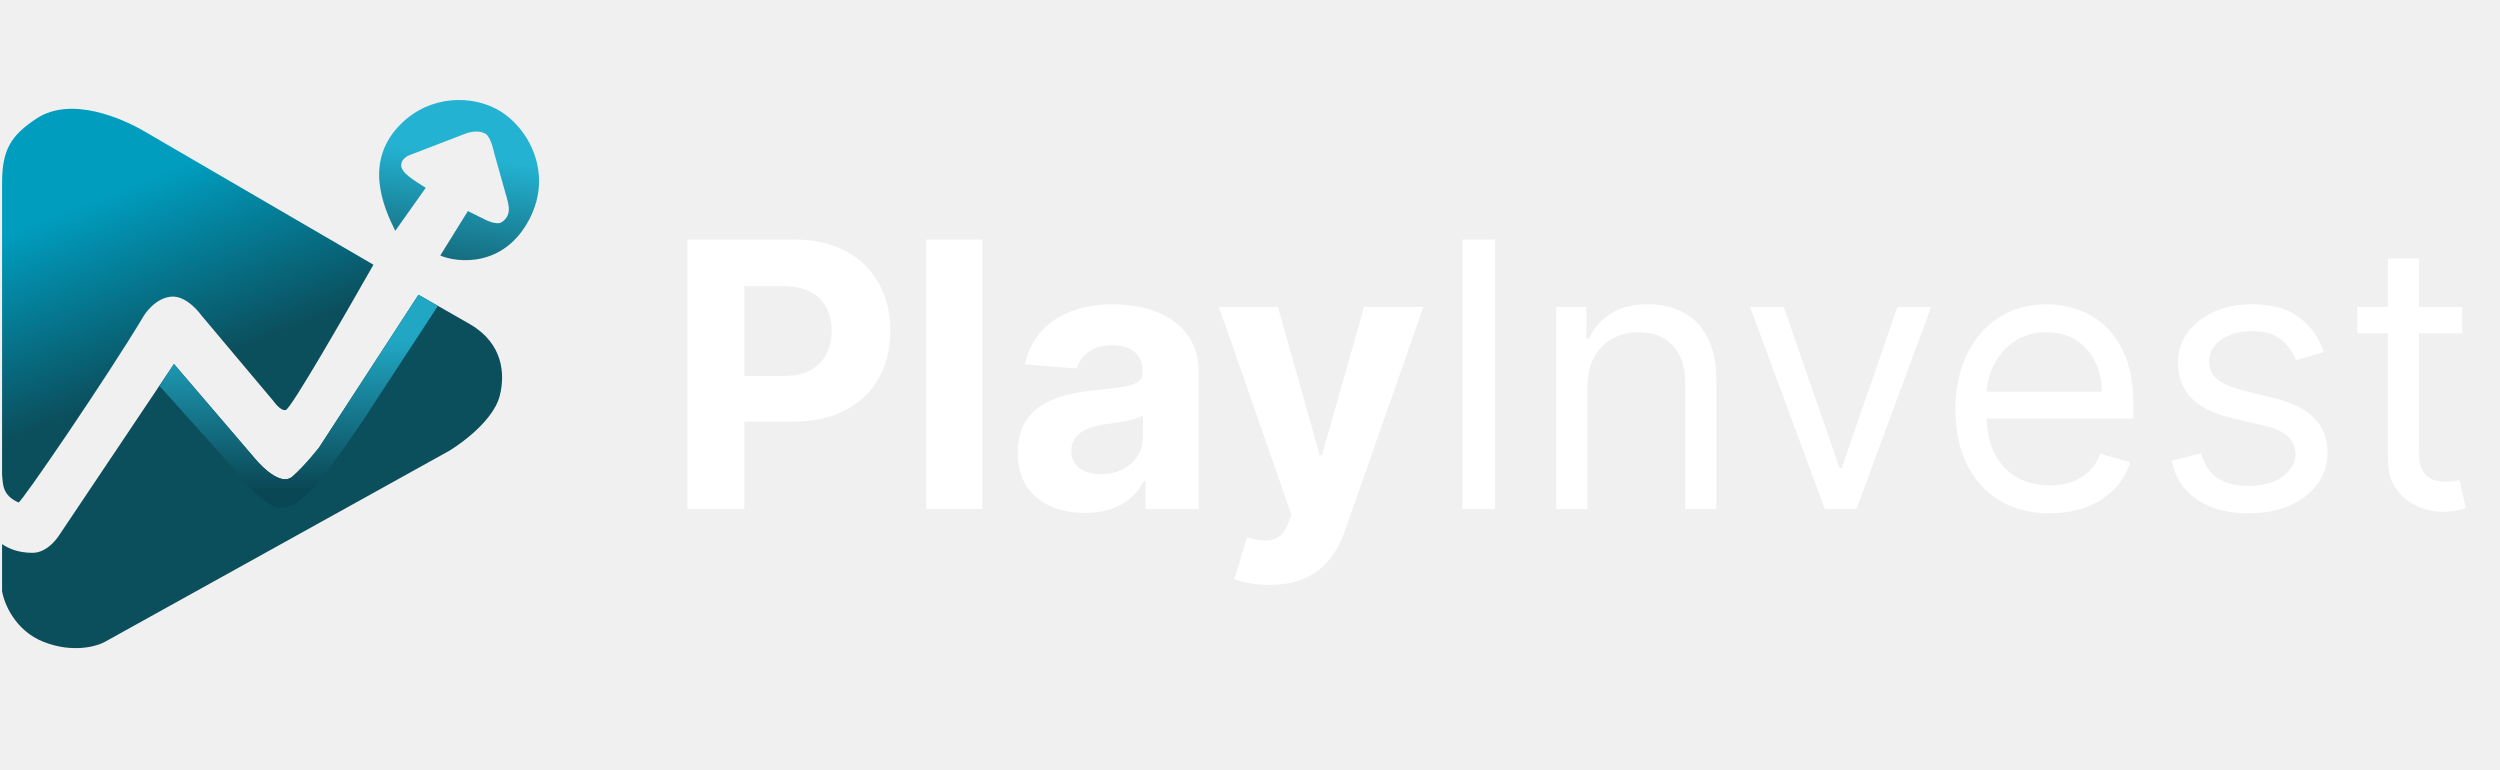
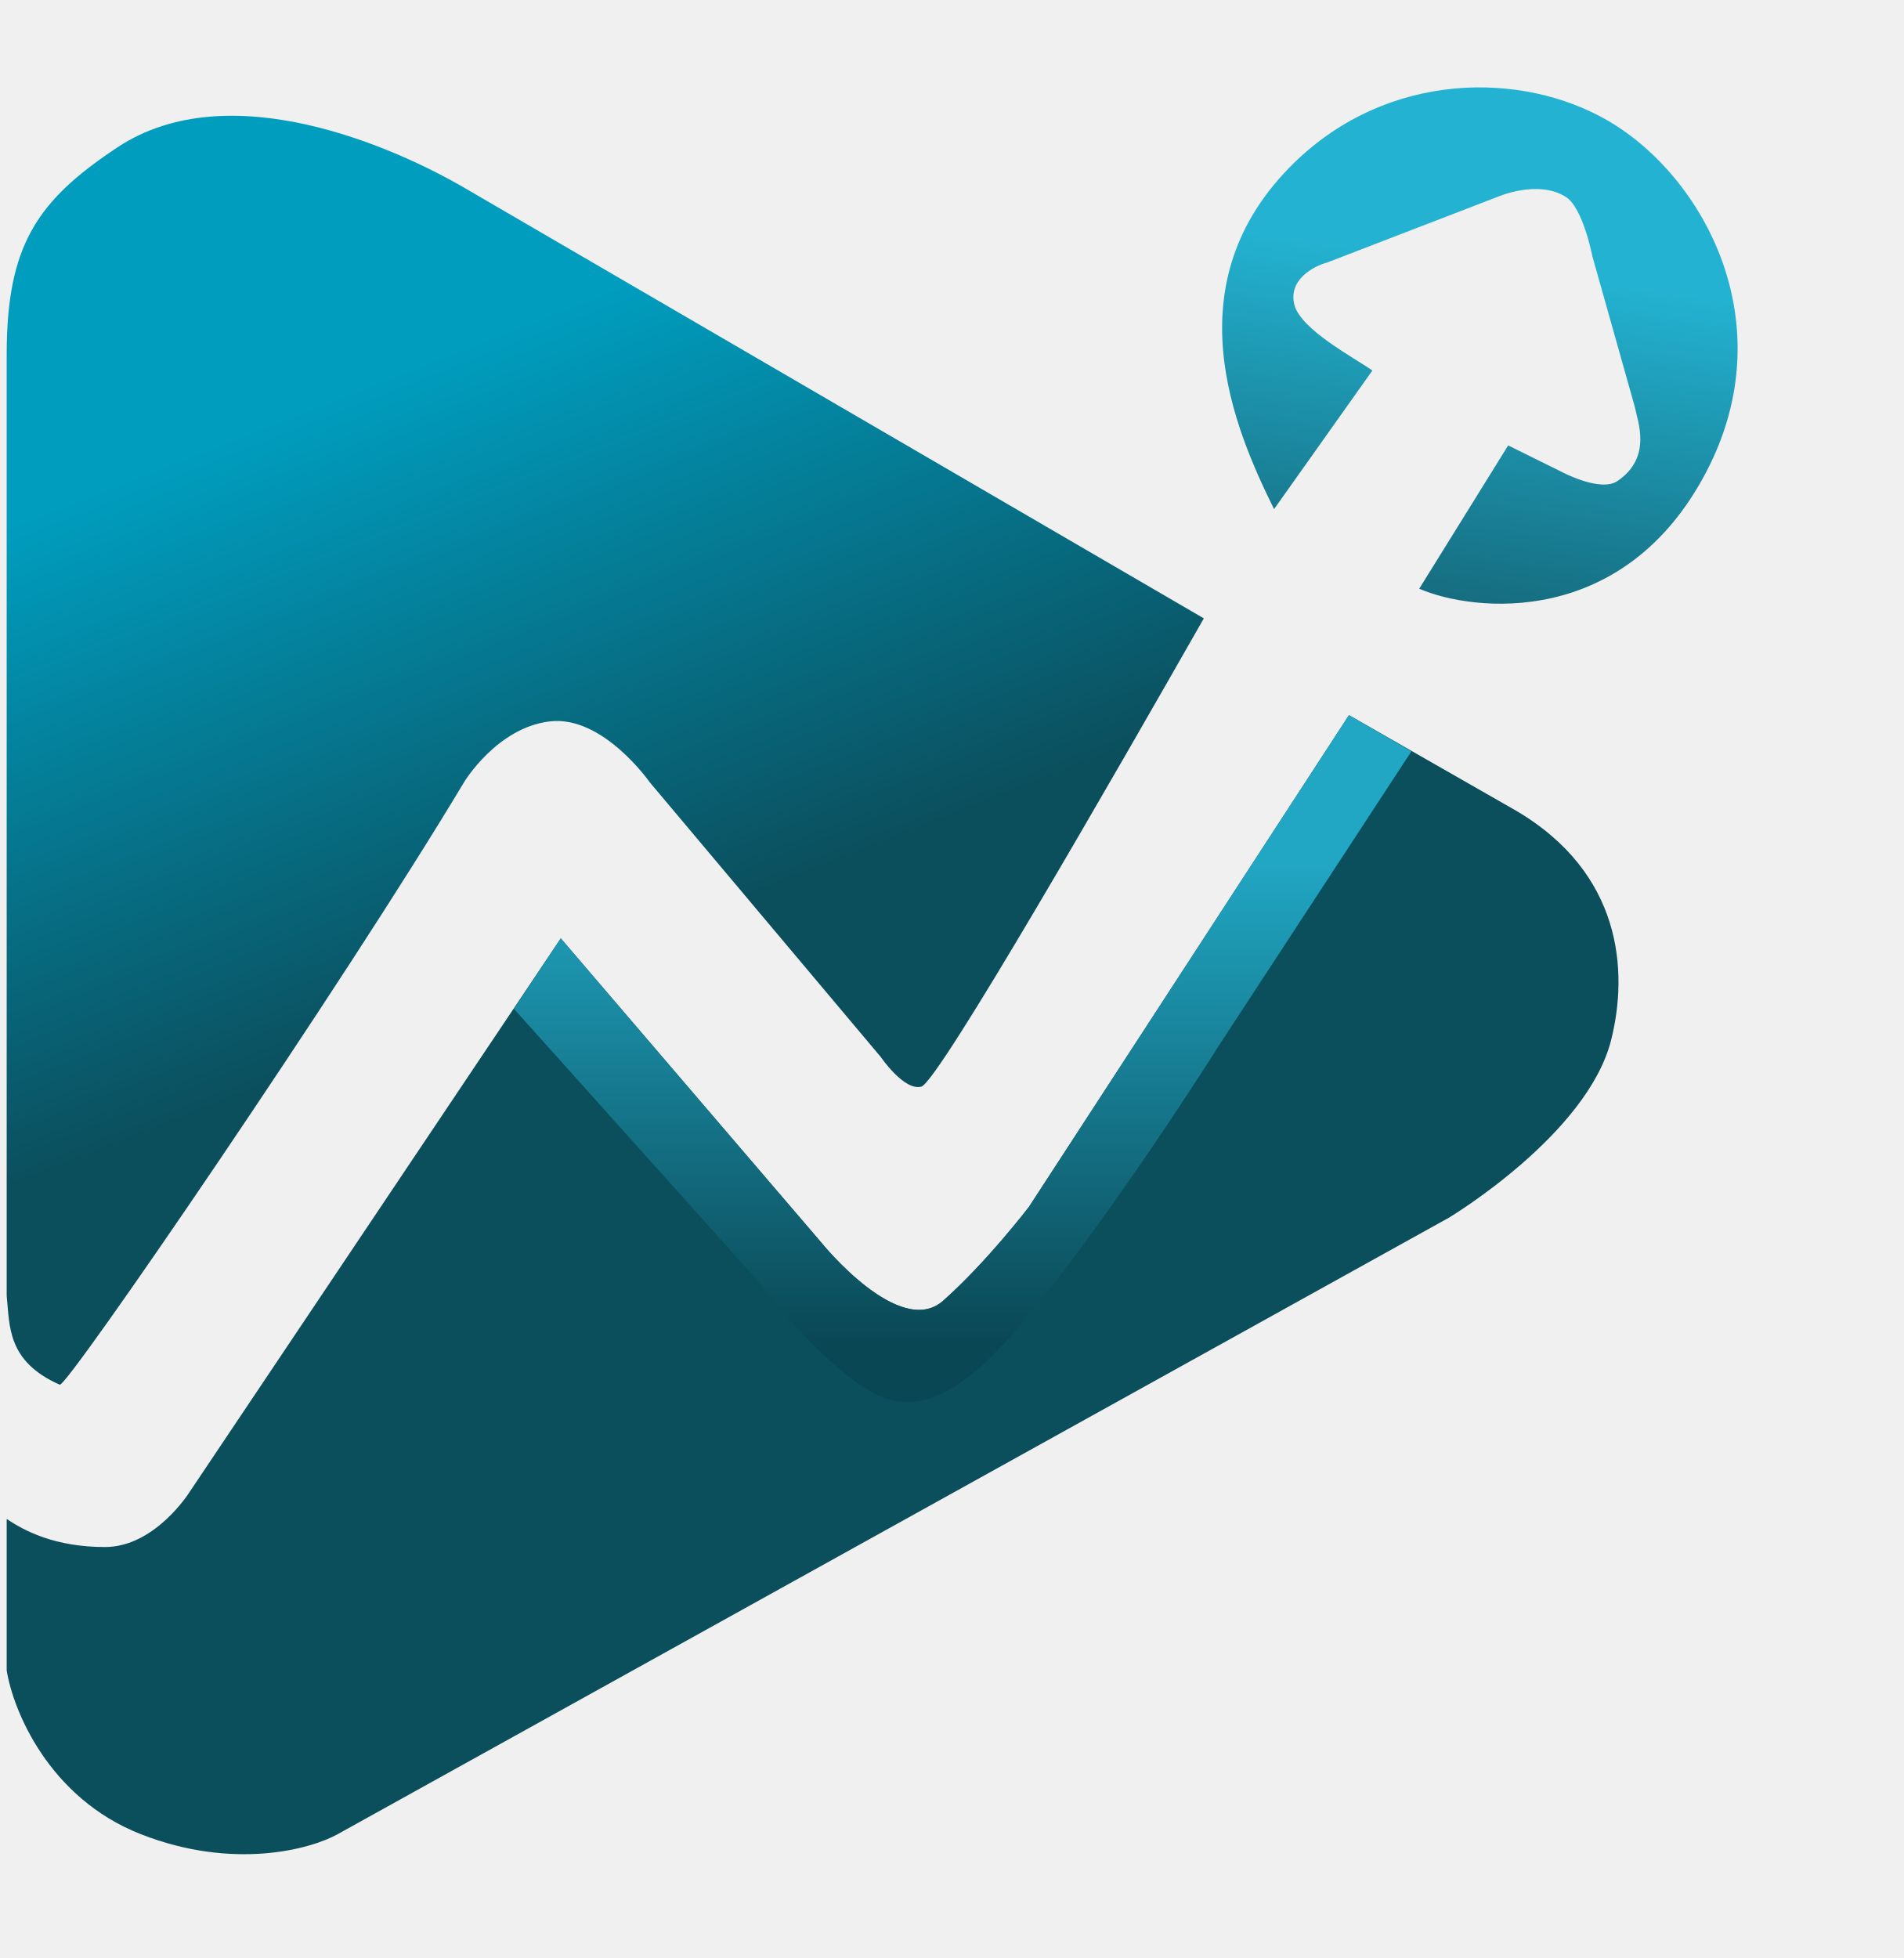
- <svg xmlns="http://www.w3.org/2000/svg" width="1030" height="317" viewBox="0 0 1030 317" fill="none">
-   <path d="M0.855 195.649V75.356C0.855 61.392 4.733 55.671 15.019 48.861C29.405 39.335 50.728 49.024 59.306 54.011L153.864 109.07C142.759 128.554 119.951 168.319 117.757 168.918C115.562 169.516 112.57 165.127 112.57 165.127L83.045 130.017C83.045 130.017 77.061 121.439 70.278 122.237C63.495 123.035 59.306 130.017 59.306 130.017C43.945 155.685 8.55 207.423 7.638 207.02C0.855 204.028 1.254 199.44 0.855 195.649Z" fill="url(#paint0_linear_318_828)" />
-   <path d="M131.521 184.278L172.417 121.439L193.763 133.644C207.328 141.624 208.126 154.155 205.932 162.933C202.899 175.062 185.184 185.675 185.184 185.675L43.147 264.474C39.689 266.402 29.821 269.102 18.011 264.474C6.201 259.846 1.653 248.581 0.855 243.527V224.177C3.116 225.706 7.039 227.767 13.423 227.767C19.807 227.767 24.195 220.785 24.195 220.785L71.674 149.966L104.989 188.867C104.989 188.867 114.964 201.235 120.549 196.284C126.135 191.333 131.521 184.278 131.521 184.278Z" fill="url(#paint1_linear_318_828)" />
-   <path d="M131.519 184.279L172.415 121.439L180.395 126.064L155.857 163.568C155.857 163.568 142.835 184.311 131.519 198.08C125.795 205.046 118.952 211.845 111.969 208.254C104.987 204.663 96.808 193.691 96.808 193.691L65.688 158.98L71.672 149.966L104.987 188.867C104.987 188.867 114.962 201.235 120.547 196.284C126.133 191.333 131.519 184.279 131.519 184.279Z" fill="url(#paint2_linear_318_828)" />
-   <path d="M192.765 86.963L181.394 105.28C188.309 108.272 207.616 110.41 218.1 90.318C228.075 71.204 217.639 52.513 205.532 45.469C194.56 39.085 177.466 39.092 165.434 50.819C149.675 66.18 157.787 84.865 162.841 95.106L175.409 77.388C173.148 75.792 166.232 72.165 165.434 68.973C164.636 65.781 167.895 64.052 169.624 63.587L191.368 55.208C191.368 55.208 196.555 52.923 200.146 55.208C202.34 56.604 203.537 62.825 203.537 62.825L208.923 81.94C209.322 83.935 211.198 88.483 206.729 91.515C204.535 93.004 199.547 90.318 199.547 90.318L192.765 86.963Z" fill="url(#paint3_linear_318_828)" />
-   <path d="M283.192 209.74V98.689H327.005C335.428 98.689 342.604 100.297 348.532 103.515C354.461 106.696 358.979 111.124 362.088 116.8C365.233 122.439 366.806 128.946 366.806 136.32C366.806 143.695 365.215 150.202 362.034 155.841C358.853 161.48 354.244 165.873 348.207 169.018C342.206 172.163 334.94 173.735 326.409 173.735H298.483V154.919H322.613C327.132 154.919 330.855 154.142 333.783 152.588C336.747 150.997 338.953 148.81 340.399 146.027C341.881 143.207 342.622 139.971 342.622 136.32C342.622 132.633 341.881 129.416 340.399 126.668C338.953 123.885 336.747 121.734 333.783 120.216C330.819 118.661 327.059 117.884 322.505 117.884H306.671V209.74H283.192ZM404.722 98.689V209.74H381.622V98.689H404.722ZM446.976 211.312C441.662 211.312 436.927 210.391 432.769 208.547C428.612 206.667 425.323 203.902 422.901 200.251C420.515 196.564 419.322 191.973 419.322 186.478C419.322 181.851 420.171 177.965 421.87 174.82C423.569 171.675 425.883 169.144 428.811 167.228C431.739 165.312 435.065 163.866 438.788 162.89C442.548 161.914 446.488 161.227 450.609 160.83C455.453 160.324 459.357 159.854 462.322 159.42C465.286 158.95 467.437 158.263 468.774 157.359C470.112 156.456 470.781 155.118 470.781 153.347V153.021C470.781 149.587 469.696 146.93 467.527 145.05C465.394 143.171 462.358 142.231 458.418 142.231C454.26 142.231 450.953 143.153 448.495 144.996C446.036 146.804 444.41 149.081 443.614 151.829L422.25 150.093C423.334 145.032 425.467 140.658 428.648 136.971C431.83 133.248 435.933 130.392 440.957 128.404C446.018 126.379 451.874 125.367 458.526 125.367C463.153 125.367 467.581 125.909 471.811 126.994C476.077 128.078 479.854 129.759 483.144 132.037C486.47 134.314 489.09 137.242 491.006 140.821C492.922 144.364 493.88 148.611 493.88 153.564V209.74H471.974V198.19H471.323C469.985 200.793 468.196 203.088 465.955 205.077C463.713 207.029 461.02 208.565 457.875 209.686C454.73 210.77 451.097 211.312 446.976 211.312ZM453.592 195.371C456.99 195.371 459.99 194.702 462.593 193.364C465.196 191.991 467.238 190.147 468.72 187.833C470.202 185.52 470.943 182.899 470.943 179.971V171.132C470.22 171.602 469.226 172.036 467.961 172.434C466.732 172.795 465.34 173.139 463.786 173.464C462.231 173.753 460.677 174.024 459.122 174.277C457.568 174.494 456.158 174.693 454.893 174.874C452.182 175.271 449.814 175.904 447.79 176.772C445.765 177.639 444.193 178.814 443.072 180.296C441.951 181.742 441.391 183.55 441.391 185.719C441.391 188.864 442.53 191.268 444.807 192.93C447.121 194.557 450.049 195.371 453.592 195.371ZM523.08 240.973C520.152 240.973 517.404 240.738 514.838 240.268C512.307 239.834 510.211 239.274 508.548 238.587L513.753 221.344C516.465 222.175 518.905 222.627 521.074 222.7C523.279 222.772 525.177 222.266 526.767 221.181C528.394 220.097 529.713 218.253 530.726 215.65L532.081 212.126L502.204 126.452H526.496L543.739 187.617H544.607L562.013 126.452H586.468L554.096 218.741C552.542 223.224 550.427 227.128 547.752 230.454C545.113 233.816 541.769 236.4 537.72 238.208C533.672 240.051 528.792 240.973 523.08 240.973ZM615.966 98.689V209.74H602.518V98.689H615.966ZM653.991 159.637V209.74H641.194V126.452H653.557V139.465H654.641C656.594 135.236 659.558 131.838 663.534 129.271C667.511 126.668 672.644 125.367 678.934 125.367C684.573 125.367 689.508 126.524 693.737 128.837C697.967 131.115 701.256 134.585 703.606 139.248C705.956 143.876 707.131 149.732 707.131 156.817V209.74H694.334V157.685C694.334 151.142 692.635 146.045 689.237 142.393C685.838 138.706 681.175 136.863 675.247 136.863C671.162 136.863 667.511 137.748 664.293 139.52C661.112 141.291 658.6 143.876 656.756 147.274C654.913 150.672 653.991 154.793 653.991 159.637ZM795.638 126.452L764.839 209.74H751.825L721.025 126.452H734.907L757.898 192.822H758.766L781.757 126.452H795.638ZM844.467 211.475C836.442 211.475 829.519 209.704 823.699 206.161C817.915 202.582 813.451 197.594 810.306 191.195C807.197 184.761 805.642 177.278 805.642 168.746C805.642 160.215 807.197 152.696 810.306 146.189C813.451 139.646 817.825 134.549 823.428 130.898C829.067 127.211 835.646 125.367 843.166 125.367C847.503 125.367 851.787 126.09 856.017 127.536C860.246 128.982 864.096 131.332 867.566 134.585C871.037 137.803 873.802 142.068 875.863 147.382C877.923 152.696 878.954 159.239 878.954 167.011V172.434H814.752V161.372H865.94C865.94 156.673 865 152.479 863.12 148.792C861.276 145.105 858.638 142.195 855.203 140.062C851.805 137.929 847.793 136.863 843.166 136.863C838.068 136.863 833.658 138.128 829.935 140.658C826.248 143.153 823.41 146.406 821.422 150.419C819.433 154.431 818.439 158.733 818.439 163.324V170.699C818.439 176.989 819.524 182.321 821.693 186.695C823.898 191.033 826.953 194.34 830.857 196.618C834.761 198.859 839.298 199.98 844.467 199.98C847.829 199.98 850.865 199.51 853.577 198.57C856.324 197.594 858.692 196.148 860.68 194.232C862.668 192.28 864.205 189.858 865.289 186.966L877.652 190.436C876.351 194.63 874.164 198.317 871.091 201.498C868.018 204.643 864.223 207.101 859.704 208.872C855.185 210.608 850.106 211.475 844.467 211.475ZM957.416 145.105L945.92 148.358C945.197 146.442 944.131 144.581 942.721 142.773C941.348 140.929 939.468 139.411 937.082 138.218C934.696 137.025 931.641 136.429 927.918 136.429C922.821 136.429 918.573 137.604 915.175 139.953C911.813 142.267 910.132 145.213 910.132 148.792C910.132 151.973 911.289 154.486 913.603 156.329C915.916 158.173 919.531 159.709 924.448 160.938L936.811 163.975C944.258 165.782 949.807 168.548 953.458 172.271C957.109 175.958 958.934 180.712 958.934 186.532C958.934 191.304 957.561 195.569 954.813 199.329C952.102 203.088 948.306 206.053 943.426 208.222C938.546 210.391 932.87 211.475 926.4 211.475C917.905 211.475 910.874 209.632 905.306 205.944C899.739 202.257 896.215 196.871 894.733 189.785L906.879 186.749C908.036 191.231 910.223 194.593 913.44 196.835C916.694 199.076 920.941 200.197 926.183 200.197C932.147 200.197 936.883 198.931 940.39 196.401C943.932 193.834 945.704 190.762 945.704 187.183C945.704 184.291 944.691 181.869 942.667 179.917C940.643 177.928 937.534 176.446 933.34 175.47L919.459 172.217C911.831 170.409 906.228 167.608 902.65 163.812C899.107 159.98 897.336 155.19 897.336 149.443C897.336 144.743 898.655 140.586 901.294 136.971C903.969 133.356 907.602 130.518 912.193 128.458C916.82 126.397 922.062 125.367 927.918 125.367C936.16 125.367 942.631 127.175 947.33 130.79C952.066 134.404 955.428 139.176 957.416 145.105ZM1014.42 126.452V137.296H971.257V126.452H1014.42ZM983.837 106.497H996.634V185.881C996.634 189.496 997.158 192.207 998.206 194.015C999.291 195.786 1000.66 196.979 1002.33 197.594C1004.03 198.172 1005.82 198.461 1007.7 198.461C1009.11 198.461 1010.26 198.389 1011.17 198.244C1012.07 198.064 1012.79 197.919 1013.33 197.811L1015.94 209.306C1015.07 209.632 1013.86 209.957 1012.3 210.282C1010.75 210.644 1008.78 210.824 1006.39 210.824C1002.78 210.824 999.236 210.047 995.766 208.493C992.332 206.938 989.476 204.571 987.199 201.389C984.957 198.208 983.837 194.196 983.837 189.352V106.497Z" fill="white" />
+ <svg xmlns="http://www.w3.org/2000/svg" fill="none" viewBox="0 30.032 243.333 250.263" style="max-height: 500px" width="243.333" height="250.263">
+   <path fill="url(#paint0_linear_318_828)" d="M0.855 195.649V75.356C0.855 61.392 4.733 55.671 15.019 48.861C29.405 39.335 50.728 49.024 59.306 54.011L153.864 109.07C142.759 128.554 119.951 168.319 117.757 168.918C115.562 169.516 112.57 165.127 112.57 165.127L83.045 130.017C83.045 130.017 77.061 121.439 70.278 122.237C63.495 123.035 59.306 130.017 59.306 130.017C43.945 155.685 8.55 207.423 7.638 207.02C0.855 204.028 1.254 199.44 0.855 195.649Z" />
+   <path fill="url(#paint1_linear_318_828)" d="M131.521 184.278L172.417 121.439L193.763 133.644C207.328 141.624 208.126 154.155 205.932 162.933C202.899 175.062 185.184 185.675 185.184 185.675L43.147 264.474C39.689 266.402 29.821 269.102 18.011 264.474C6.201 259.846 1.653 248.581 0.855 243.527V224.177C3.116 225.706 7.039 227.767 13.423 227.767C19.807 227.767 24.195 220.785 24.195 220.785L71.674 149.966L104.989 188.867C104.989 188.867 114.964 201.235 120.549 196.284C126.135 191.333 131.521 184.278 131.521 184.278Z" />
+   <path fill="url(#paint2_linear_318_828)" d="M131.519 184.279L172.415 121.439L180.395 126.064L155.857 163.568C155.857 163.568 142.835 184.311 131.519 198.08C125.795 205.046 118.952 211.845 111.969 208.254C104.987 204.663 96.808 193.691 96.808 193.691L65.688 158.98L71.672 149.966L104.987 188.867C104.987 188.867 114.962 201.235 120.547 196.284C126.133 191.333 131.519 184.279 131.519 184.279Z" />
+   <path fill="url(#paint3_linear_318_828)" d="M192.765 86.963L181.394 105.28C188.309 108.272 207.616 110.41 218.1 90.318C228.075 71.204 217.639 52.513 205.532 45.469C194.56 39.085 177.466 39.092 165.434 50.819C149.675 66.18 157.787 84.865 162.841 95.106L175.409 77.388C173.148 75.792 166.232 72.165 165.434 68.973C164.636 65.781 167.895 64.052 169.624 63.587L191.368 55.208C191.368 55.208 196.555 52.923 200.146 55.208C202.34 56.604 203.537 62.825 203.537 62.825L208.923 81.94C209.322 83.935 211.198 88.483 206.729 91.515C204.535 93.004 199.547 90.318 199.547 90.318L192.765 86.963Z" />
+   <path fill="white" d="M283.192 209.74V98.689H327.005C335.428 98.689 342.604 100.297 348.532 103.515C354.461 106.696 358.979 111.124 362.088 116.8C365.233 122.439 366.806 128.946 366.806 136.32C366.806 143.695 365.215 150.202 362.034 155.841C358.853 161.48 354.244 165.873 348.207 169.018C342.206 172.163 334.94 173.735 326.409 173.735H298.483V154.919H322.613C327.132 154.919 330.855 154.142 333.783 152.588C336.747 150.997 338.953 148.81 340.399 146.027C341.881 143.207 342.622 139.971 342.622 136.32C342.622 132.633 341.881 129.416 340.399 126.668C338.953 123.885 336.747 121.734 333.783 120.216C330.819 118.661 327.059 117.884 322.505 117.884H306.671V209.74H283.192ZM404.722 98.689V209.74H381.622V98.689H404.722ZM446.976 211.312C441.662 211.312 436.927 210.391 432.769 208.547C428.612 206.667 425.323 203.902 422.901 200.251C420.515 196.564 419.322 191.973 419.322 186.478C419.322 181.851 420.171 177.965 421.87 174.82C423.569 171.675 425.883 169.144 428.811 167.228C431.739 165.312 435.065 163.866 438.788 162.89C442.548 161.914 446.488 161.227 450.609 160.83C455.453 160.324 459.357 159.854 462.322 159.42C465.286 158.95 467.437 158.263 468.774 157.359C470.112 156.456 470.781 155.118 470.781 153.347V153.021C470.781 149.587 469.696 146.93 467.527 145.05C465.394 143.171 462.358 142.231 458.418 142.231C454.26 142.231 450.953 143.153 448.495 144.996C446.036 146.804 444.41 149.081 443.614 151.829L422.25 150.093C423.334 145.032 425.467 140.658 428.648 136.971C431.83 133.248 435.933 130.392 440.957 128.404C446.018 126.379 451.874 125.367 458.526 125.367C463.153 125.367 467.581 125.909 471.811 126.994C476.077 128.078 479.854 129.759 483.144 132.037C486.47 134.314 489.09 137.242 491.006 140.821C492.922 144.364 493.88 148.611 493.88 153.564V209.74H471.974V198.19H471.323C469.985 200.793 468.196 203.088 465.955 205.077C463.713 207.029 461.02 208.565 457.875 209.686C454.73 210.77 451.097 211.312 446.976 211.312ZM453.592 195.371C456.99 195.371 459.99 194.702 462.593 193.364C465.196 191.991 467.238 190.147 468.72 187.833C470.202 185.52 470.943 182.899 470.943 179.971V171.132C470.22 171.602 469.226 172.036 467.961 172.434C466.732 172.795 465.34 173.139 463.786 173.464C462.231 173.753 460.677 174.024 459.122 174.277C457.568 174.494 456.158 174.693 454.893 174.874C452.182 175.271 449.814 175.904 447.79 176.772C445.765 177.639 444.193 178.814 443.072 180.296C441.951 181.742 441.391 183.55 441.391 185.719C441.391 188.864 442.53 191.268 444.807 192.93C447.121 194.557 450.049 195.371 453.592 195.371ZM523.08 240.973C520.152 240.973 517.404 240.738 514.838 240.268C512.307 239.834 510.211 239.274 508.548 238.587L513.753 221.344C516.465 222.175 518.905 222.627 521.074 222.7C523.279 222.772 525.177 222.266 526.767 221.181C528.394 220.097 529.713 218.253 530.726 215.65L532.081 212.126L502.204 126.452H526.496L543.739 187.617H544.607L562.013 126.452H586.468L554.096 218.741C552.542 223.224 550.427 227.128 547.752 230.454C545.113 233.816 541.769 236.4 537.72 238.208C533.672 240.051 528.792 240.973 523.08 240.973ZM615.966 98.689V209.74H602.518V98.689H615.966ZM653.991 159.637V209.74H641.194V126.452H653.557V139.465H654.641C656.594 135.236 659.558 131.838 663.534 129.271C667.511 126.668 672.644 125.367 678.934 125.367C684.573 125.367 689.508 126.524 693.737 128.837C697.967 131.115 701.256 134.585 703.606 139.248C705.956 143.876 707.131 149.732 707.131 156.817V209.74H694.334V157.685C694.334 151.142 692.635 146.045 689.237 142.393C685.838 138.706 681.175 136.863 675.247 136.863C671.162 136.863 667.511 137.748 664.293 139.52C661.112 141.291 658.6 143.876 656.756 147.274C654.913 150.672 653.991 154.793 653.991 159.637ZM795.638 126.452L764.839 209.74H751.825L721.025 126.452H734.907L757.898 192.822H758.766L781.757 126.452H795.638ZM844.467 211.475C836.442 211.475 829.519 209.704 823.699 206.161C817.915 202.582 813.451 197.594 810.306 191.195C807.197 184.761 805.642 177.278 805.642 168.746C805.642 160.215 807.197 152.696 810.306 146.189C813.451 139.646 817.825 134.549 823.428 130.898C829.067 127.211 835.646 125.367 843.166 125.367C847.503 125.367 851.787 126.09 856.017 127.536C860.246 128.982 864.096 131.332 867.566 134.585C871.037 137.803 873.802 142.068 875.863 147.382C877.923 152.696 878.954 159.239 878.954 167.011V172.434H814.752V161.372H865.94C865.94 156.673 865 152.479 863.12 148.792C861.276 145.105 858.638 142.195 855.203 140.062C851.805 137.929 847.793 136.863 843.166 136.863C838.068 136.863 833.658 138.128 829.935 140.658C826.248 143.153 823.41 146.406 821.422 150.419C819.433 154.431 818.439 158.733 818.439 163.324V170.699C818.439 176.989 819.524 182.321 821.693 186.695C823.898 191.033 826.953 194.34 830.857 196.618C834.761 198.859 839.298 199.98 844.467 199.98C847.829 199.98 850.865 199.51 853.577 198.57C856.324 197.594 858.692 196.148 860.68 194.232C862.668 192.28 864.205 189.858 865.289 186.966L877.652 190.436C876.351 194.63 874.164 198.317 871.091 201.498C868.018 204.643 864.223 207.101 859.704 208.872C855.185 210.608 850.106 211.475 844.467 211.475ZM957.416 145.105L945.92 148.358C945.197 146.442 944.131 144.581 942.721 142.773C941.348 140.929 939.468 139.411 937.082 138.218C934.696 137.025 931.641 136.429 927.918 136.429C922.821 136.429 918.573 137.604 915.175 139.953C911.813 142.267 910.132 145.213 910.132 148.792C910.132 151.973 911.289 154.486 913.603 156.329C915.916 158.173 919.531 159.709 924.448 160.938L936.811 163.975C944.258 165.782 949.807 168.548 953.458 172.271C957.109 175.958 958.934 180.712 958.934 186.532C958.934 191.304 957.561 195.569 954.813 199.329C952.102 203.088 948.306 206.053 943.426 208.222C938.546 210.391 932.87 211.475 926.4 211.475C917.905 211.475 910.874 209.632 905.306 205.944C899.739 202.257 896.215 196.871 894.733 189.785L906.879 186.749C908.036 191.231 910.223 194.593 913.44 196.835C916.694 199.076 920.941 200.197 926.183 200.197C932.147 200.197 936.883 198.931 940.39 196.401C943.932 193.834 945.704 190.762 945.704 187.183C945.704 184.291 944.691 181.869 942.667 179.917C940.643 177.928 937.534 176.446 933.34 175.47L919.459 172.217C911.831 170.409 906.228 167.608 902.65 163.812C899.107 159.98 897.336 155.19 897.336 149.443C897.336 144.743 898.655 140.586 901.294 136.971C903.969 133.356 907.602 130.518 912.193 128.458C916.82 126.397 922.062 125.367 927.918 125.367C936.16 125.367 942.631 127.175 947.33 130.79C952.066 134.404 955.428 139.176 957.416 145.105ZM1014.42 126.452V137.296H971.257V126.452H1014.42ZM983.837 106.497H996.634V185.881C996.634 189.496 997.158 192.207 998.206 194.015C999.291 195.786 1000.66 196.979 1002.33 197.594C1004.03 198.172 1005.82 198.461 1007.7 198.461C1009.11 198.461 1010.26 198.389 1011.17 198.244C1012.07 198.064 1012.79 197.919 1013.33 197.811L1015.94 209.306C1015.07 209.632 1013.86 209.957 1012.3 210.282C1010.75 210.644 1008.78 210.824 1006.39 210.824C1002.78 210.824 999.236 210.047 995.766 208.493C992.332 206.938 989.476 204.571 987.199 201.389C984.957 198.208 983.837 194.196 983.837 189.352V106.497Z" />
  <defs>
-     <linearGradient id="paint0_linear_318_828" x1="90.426" y1="224.213" x2="35.167" y2="83.771" gradientUnits="userSpaceOnUse">
+     <linearGradient gradientUnits="userSpaceOnUse" y2="83.771" x2="35.167" y1="224.213" x1="90.426" id="paint0_linear_318_828">
      <stop stop-color="#0B4E5C" />
-       <stop offset="0.471" stop-color="#0B4E5C" />
-       <stop offset="1" stop-color="#009DBF" />
+       <stop stop-color="#0B4E5C" offset="0.471" />
+       <stop stop-color="#009DBF" offset="1" />
    </linearGradient>
-     <linearGradient id="paint1_linear_318_828" x1="90.426" y1="224.213" x2="35.167" y2="83.771" gradientUnits="userSpaceOnUse">
+     <linearGradient gradientUnits="userSpaceOnUse" y2="83.771" x2="35.167" y1="224.213" x1="90.426" id="paint1_linear_318_828">
      <stop stop-color="#0B4E5C" />
-       <stop offset="0.471" stop-color="#0B4E5C" />
-       <stop offset="1" stop-color="#009DBF" />
+       <stop stop-color="#0B4E5C" offset="0.471" />
+       <stop stop-color="#009DBF" offset="1" />
    </linearGradient>
-     <linearGradient id="paint2_linear_318_828" x1="123.739" y1="201.87" x2="123.739" y2="140.028" gradientUnits="userSpaceOnUse">
+     <linearGradient gradientUnits="userSpaceOnUse" y2="140.028" x2="123.739" y1="201.87" x1="123.739" id="paint2_linear_318_828">
      <stop stop-color="#0A4754" />
-       <stop offset="1" stop-color="#21A7C4" />
+       <stop stop-color="#21A7C4" offset="1" />
    </linearGradient>
-     <linearGradient id="paint3_linear_318_828" x1="196.355" y1="65.019" x2="188.775" y2="118.283" gradientUnits="userSpaceOnUse">
+     <linearGradient gradientUnits="userSpaceOnUse" y2="118.283" x2="188.775" y1="65.019" x1="196.355" id="paint3_linear_318_828">
      <stop stop-color="#23B2D1" />
-       <stop offset="1" stop-color="#125B6B" />
+       <stop stop-color="#125B6B" offset="1" />
    </linearGradient>
  </defs>
</svg>
